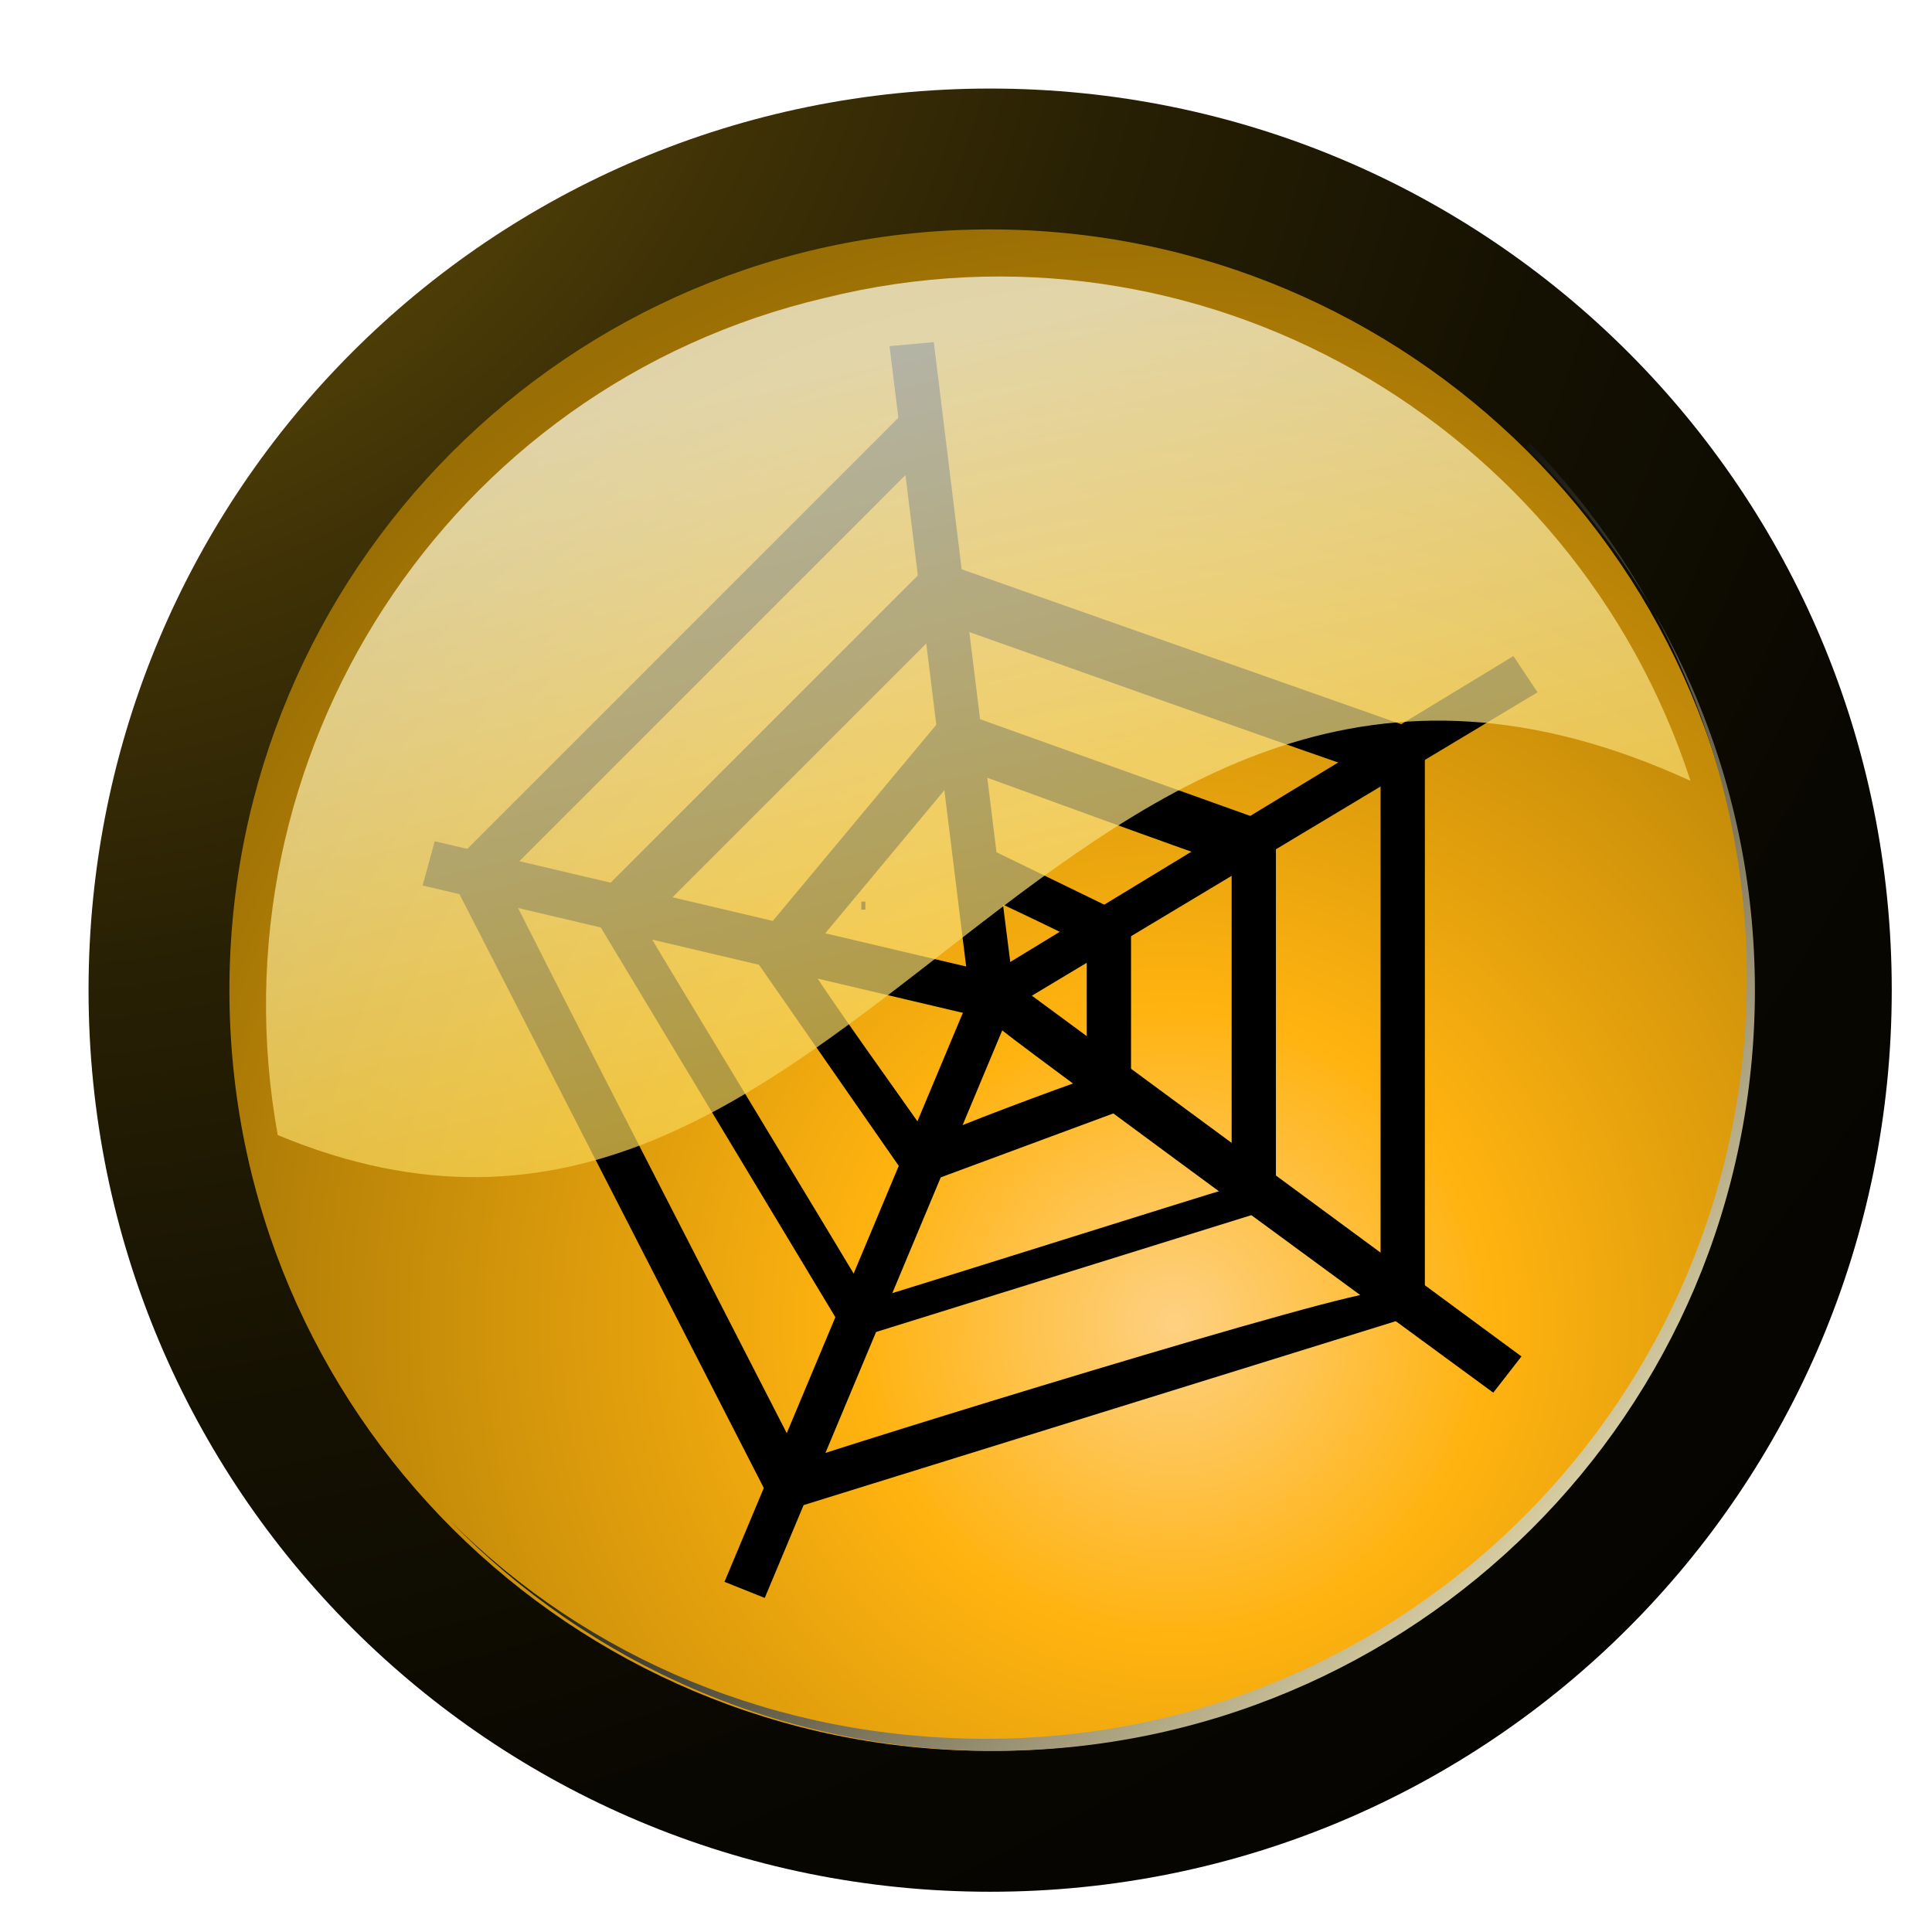
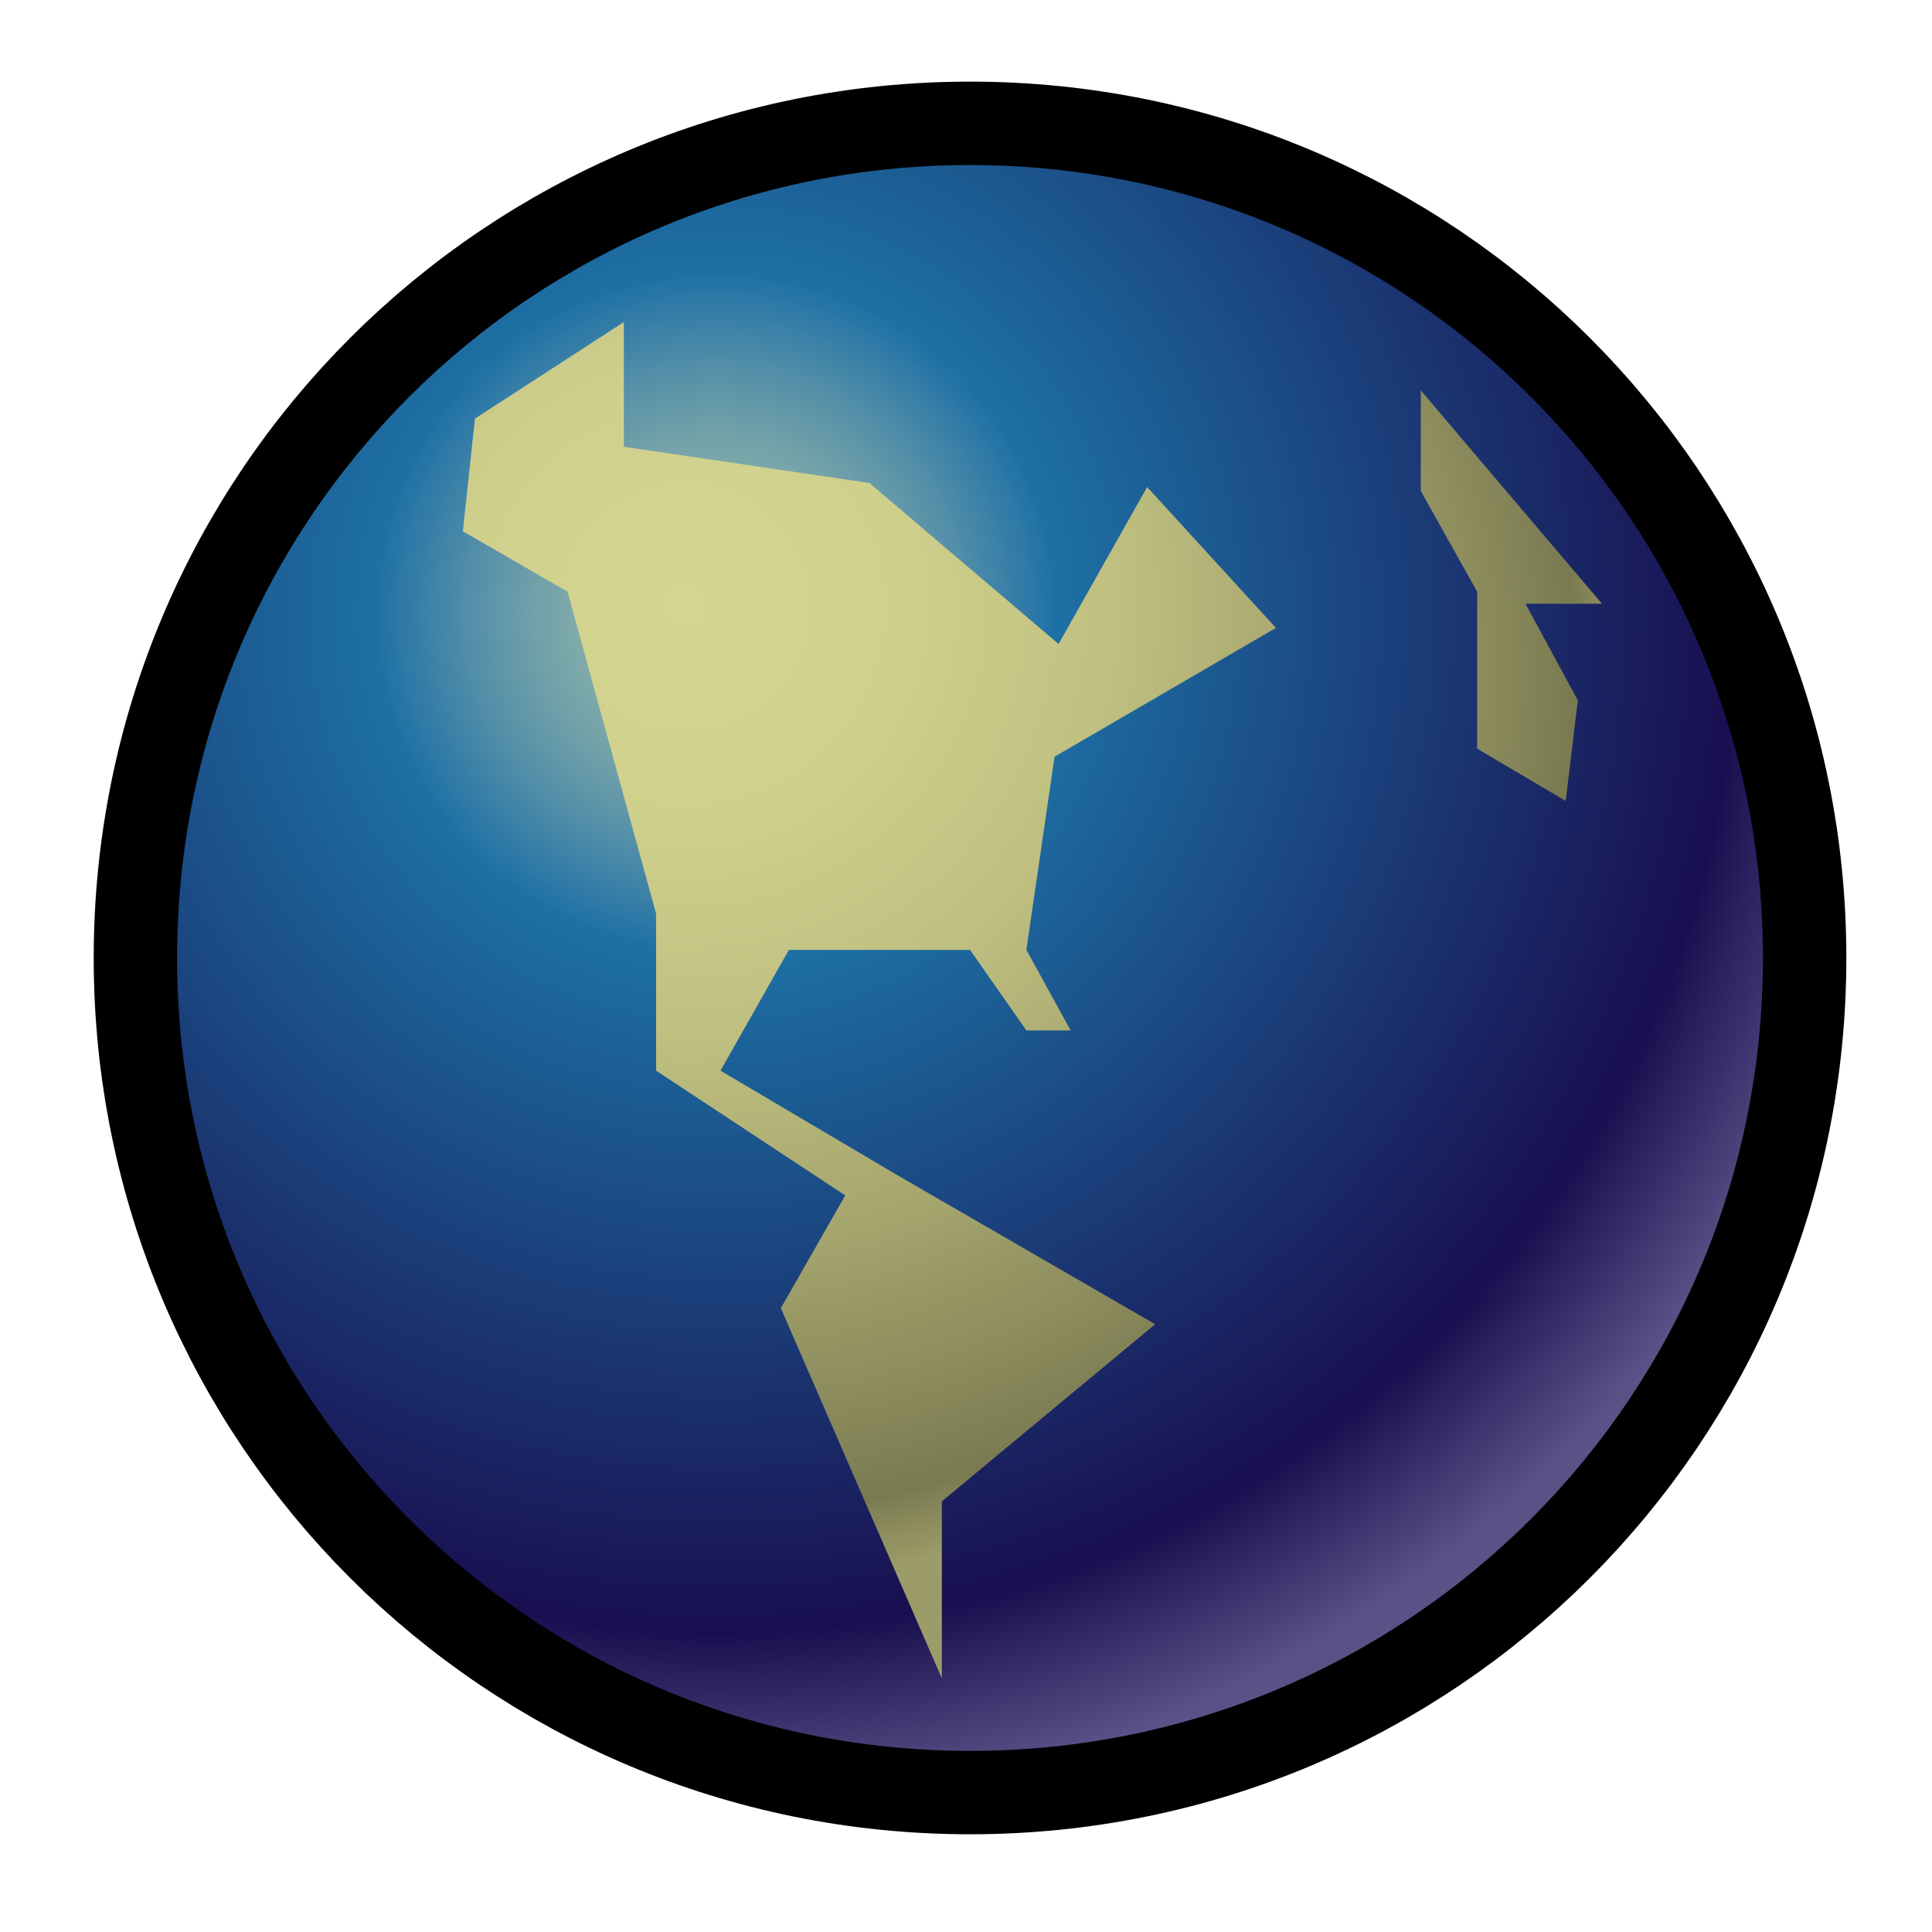
<svg width="48pt" height="48pt" viewBox="0 0 48 48" xml:space="preserve">
-   <g id="Layer_x0020_1" style="fill-rule:nonzero;clip-rule:nonzero;stroke:#000000;stroke-miterlimit:4;">
-     <radialGradient id="aigrd1" cx="29.179" cy="32.871" r="27.84" fx="29.179" fy="32.871" gradientUnits="userSpaceOnUse">
-       <stop offset="0" style="stop-color:#FED182" />
-       <stop offset="0.281" style="stop-color:#FFB310" />
-       <stop offset="1" style="stop-color:#996E04" />
+   <g id="Layer_x0020_3" style="fill-rule:nonzero;clip-rule:nonzero;stroke:#000000;stroke-miterlimit:4;">
+     <radialGradient id="aigrd1" cx="19.569" cy="15.255" r="28.132" fx="19.569" fy="15.255" gradientUnits="userSpaceOnUse">
+       <stop offset="0" style="stop-color:#2286B7" />
+       <stop offset="1" style="stop-color:#190F50" />
    </radialGradient>
-     <path style="fill-rule:evenodd;clip-rule:evenodd;fill:url(#aigrd1);stroke:none;" d="M3.8,24.7c0,11.5,9.3,20.8,20.8,20.8c11.5,0,20.8-9.3,20.8-20.8c0-11.5-9.3-20.8-20.8-20.8c-11.5,0-20.8,9.3-20.8,20.8z" />
-     <path style="stroke:none;" d="M21.4,22.6l0.1,0l0-0.2l-0.1,0l0,0.2z" />
-     <radialGradient id="aigrd2" cx="-0.56" cy="-4.906" r="106.789" fx="-0.56" fy="-4.906" gradientUnits="userSpaceOnUse">
-       <stop offset="0" style="stop-color:#987A0E" />
-       <stop offset="4.628235e-002" style="stop-color:#7D640B" />
-       <stop offset="0.114" style="stop-color:#5B4908" />
-       <stop offset="0.19" style="stop-color:#3F3206" />
-       <stop offset="0.274" style="stop-color:#282004" />
-       <stop offset="0.371" style="stop-color:#161202" />
-       <stop offset="0.487" style="stop-color:#090701" />
-       <stop offset="0.642" style="stop-color:#020200" />
-       <stop offset="1" style="stop-color:#000000" />
+     <path style="fill-rule:evenodd;clip-rule:evenodd;fill:url(#aigrd1);stroke-width:4.144;" d="M4.4,23.8c0,10.9,8.8,19.7,19.7,19.7c10.9,0,19.7-8.8,19.7-19.7c0-10.9-8.8-19.7-19.7-19.7c-10.9,0-19.7,8.8-19.7,19.7z" />
+     <radialGradient id="aigrd2" cx="17.788" cy="15.231" r="29.635" fx="17.788" fy="15.231" gradientUnits="userSpaceOnUse">
+       <stop offset="0" style="stop-color:#99BBA8" />
+       <stop offset="4.483276e-002" style="stop-color:#94B8A9" />
+       <stop offset="9.596599e-002" style="stop-color:#87B0A9" />
+       <stop offset="0.15" style="stop-color:#72A1A9" />
+       <stop offset="0.206" style="stop-color:#538FA8" />
+       <stop offset="0.264" style="stop-color:#2E79A7" />
+       <stop offset="0.286" style="stop-color:#1D70A5" />
+       <stop offset="0.854" style="stop-color:#190F50" />
+       <stop offset="1" style="stop-color:#585287" />
    </radialGradient>
-     <path style="fill-rule:evenodd;clip-rule:evenodd;fill:url(#aigrd2);stroke:none;" d="M5.7,24.6c0,10.5,8.5,18.9,18.9,18.9c10.5,0,18.9-8.5,18.9-18.9c0-10.5-8.5-18.9-18.9-18.9c-10.5,0-18.9,8.5-18.9,18.9 M2.2,24.6c0-12.4,10-22.4,22.4-22.4C37,2.2,47,12.2,47,24.6C47,37,37,47,24.6,47C12.2,47,2.2,37,2.2,24.6z" />
-     <linearGradient id="aigrd3" gradientUnits="userSpaceOnUse" x1="38.615" y1="37.76" x2="23.529" y2="23.555">
-       <stop offset="0" style="stop-color:#D9CEA3" />
-       <stop offset="1" style="stop-color:#000000" />
-     </linearGradient>
-     <path style="fill-rule:evenodd;clip-rule:evenodd;fill:url(#aigrd3);stroke:none;" d="M37.9,11.1c3.5,3.4,5.7,8.2,5.7,13.5c0,10.5-8.5,18.9-18.9,18.9c-5.3,0-10.1-2.2-13.5-5.7c3.4,3.4,8.1,5.4,13.3,5.4c10.5,0,18.9-8.5,18.9-18.9c0-5.2-2.1-9.9-5.4-13.3z" />
-     <g style="fill-rule:evenodd;clip-rule:evenodd;stroke:none;">
-       <path d="M24.2,24.5L18,39.3l1,0.4c0,0,5.4-12.9,5.9-14.1c1,0.8,12.2,9,12.2,9l0.7-0.9l-13.3-9.8l-0.3,0.6z" />
-       <path d="M22.1,8.6l2.1,17l14-8.4l-0.6-0.9c0,0-11.2,6.8-12.5,7.6c-0.2-1.5-1.9-15.4-1.9-15.4l-1.1,0.1z" />
-       <path d="M10.5,22l14,3.3l0.3-1.1l-14-3.3L10.5,22z" />
-       <path d="M11.4,21.3l-0.3,0.3l8.2,16l16.1-5V18.2l-12.2-4.3l-8.6,8.6l6.5,10.8l10.6-3.3v-9.5l-8.1-2.9l-5,6l4.1,5.9l5.4-2v-4.7l-3.7-1.8l-0.5,1c0,0,2.6,1.2,3.1,1.5c0,0.5,0,2.7,0,3.3c-0.6,0.2-3.3,1.2-3.9,1.5c-0.4-0.6-2.8-3.9-3.1-4.5c0.4-0.5,3.5-4.2,3.9-4.7     c0.6,0.2,6,2.2,6.7,2.4c0,0.7,0,7.2,0,8c-0.7,0.2-8.3,2.6-9,2.8c-0.4-0.7-5.2-8.6-5.6-9.3c0.5-0.5,7-7,7.5-7.5c0.6,0.2,10.1,3.6,10.8,3.8c0,0.7,0,12.1,0,12.8C33.6,32,20.7,36,19.9,36.3c-0.4-0.8-7.1-13.8-7.4-14.5c0.5-0.5,10.9-10.9,10.9-10.9l-0.8-0.8     L11.4,21.3z" />
-     </g>
-     <linearGradient id="aigrd4" gradientUnits="userSpaceOnUse" x1="48.533" y1="11.232" x2="48.533" y2="36.405" gradientTransform="matrix(0.9723 -0.2335 0.2335 0.9723 -28.9912 9.0241)">
-       <stop offset="0" style="stop-color:#F9FAE9" />
-       <stop offset="1" style="stop-color:#F5C417" />
-     </linearGradient>
-     <path style="opacity:0.72;fill-rule:evenodd;clip-rule:evenodd;fill:url(#aigrd4);stroke:none;" d="M6.9,28.2c14.4,6,19.2-16.1,35.1-8.8c-2.9-8.9-12.2-14.3-21.5-12C11.1,9.6,5.2,18.8,6.9,28.2z" />
+     <path style="fill-rule:evenodd;clip-rule:evenodd;fill:url(#aigrd2);stroke:none;" d="M4.4,23.8c0,10.9,8.8,19.7,19.7,19.7c10.9,0,19.7-8.8,19.7-19.7c0-10.9-8.8-19.7-19.7-19.7c-10.9,0-19.7,8.8-19.7,19.7z" />
+     <radialGradient id="aigrd3" cx="17.026" cy="15.073" r="24.384" fx="17.026" fy="15.073" gradientUnits="userSpaceOnUse">
+       <stop offset="0" style="stop-color:#D5D690" />
+       <stop offset="0.22" style="stop-color:#CFD08C" />
+       <stop offset="0.44" style="stop-color:#BFBF80" />
+       <stop offset="0.661" style="stop-color:#A4A46D" />
+       <stop offset="0.88" style="stop-color:#828257" />
+       <stop offset="0.927" style="stop-color:#7A7A52" />
+       <stop offset="1" style="stop-color:#9C9C68" />
+     </radialGradient>
+     <path style="fill-rule:evenodd;clip-rule:evenodd;fill:url(#aigrd3);stroke:none;" d="M21.6,12l4.7,4l2.2-3.9l3.2,3.5l-5.5,3.2l-0.7,4.8l1.1,2h-1.1l-1.4-2h-4.5l-1.7,3l4.4,2.6l6.4,3.7l-5.3,4.4v4.4l-4-9.2l1.6-2.8l-4.7-3.1v-3.9l-2.2-8l-2.6-1.5l0.3-2.8L15.5,8v3.1l6.1,0.9z" />
+     <radialGradient id="aigrd4" cx="19.571" cy="16.709" r="21.089" fx="19.571" fy="16.709" gradientUnits="userSpaceOnUse">
+       <stop offset="0" style="stop-color:#D5D690" />
+       <stop offset="0.22" style="stop-color:#CFD08C" />
+       <stop offset="0.44" style="stop-color:#BFBF80" />
+       <stop offset="0.661" style="stop-color:#A4A46D" />
+       <stop offset="0.88" style="stop-color:#828257" />
+       <stop offset="0.927" style="stop-color:#7A7A52" />
+       <stop offset="1" style="stop-color:#9C9C68" />
+     </radialGradient>
+     <path style="fill-rule:evenodd;clip-rule:evenodd;fill:url(#aigrd4);stroke:none;" d="M35.3,9.7v2.5l1.4,2.5v3.9l2.2,1.3l0.3-2.5L37.9,15h1.9l-4.5-5.3z" />
  </g>
  <g id="Layer_x0020_2" style="fill-rule:nonzero;clip-rule:nonzero;stroke:#000000;stroke-miterlimit:4;">
-     <path style="fill-rule:evenodd;clip-rule:evenodd;fill:none;stroke:none;" d="M48,48H0V0h48v48z" />
+     <path style="fill:none;stroke:none;" d="M48,48H0V0h48v48z" />
  </g>
</svg>
